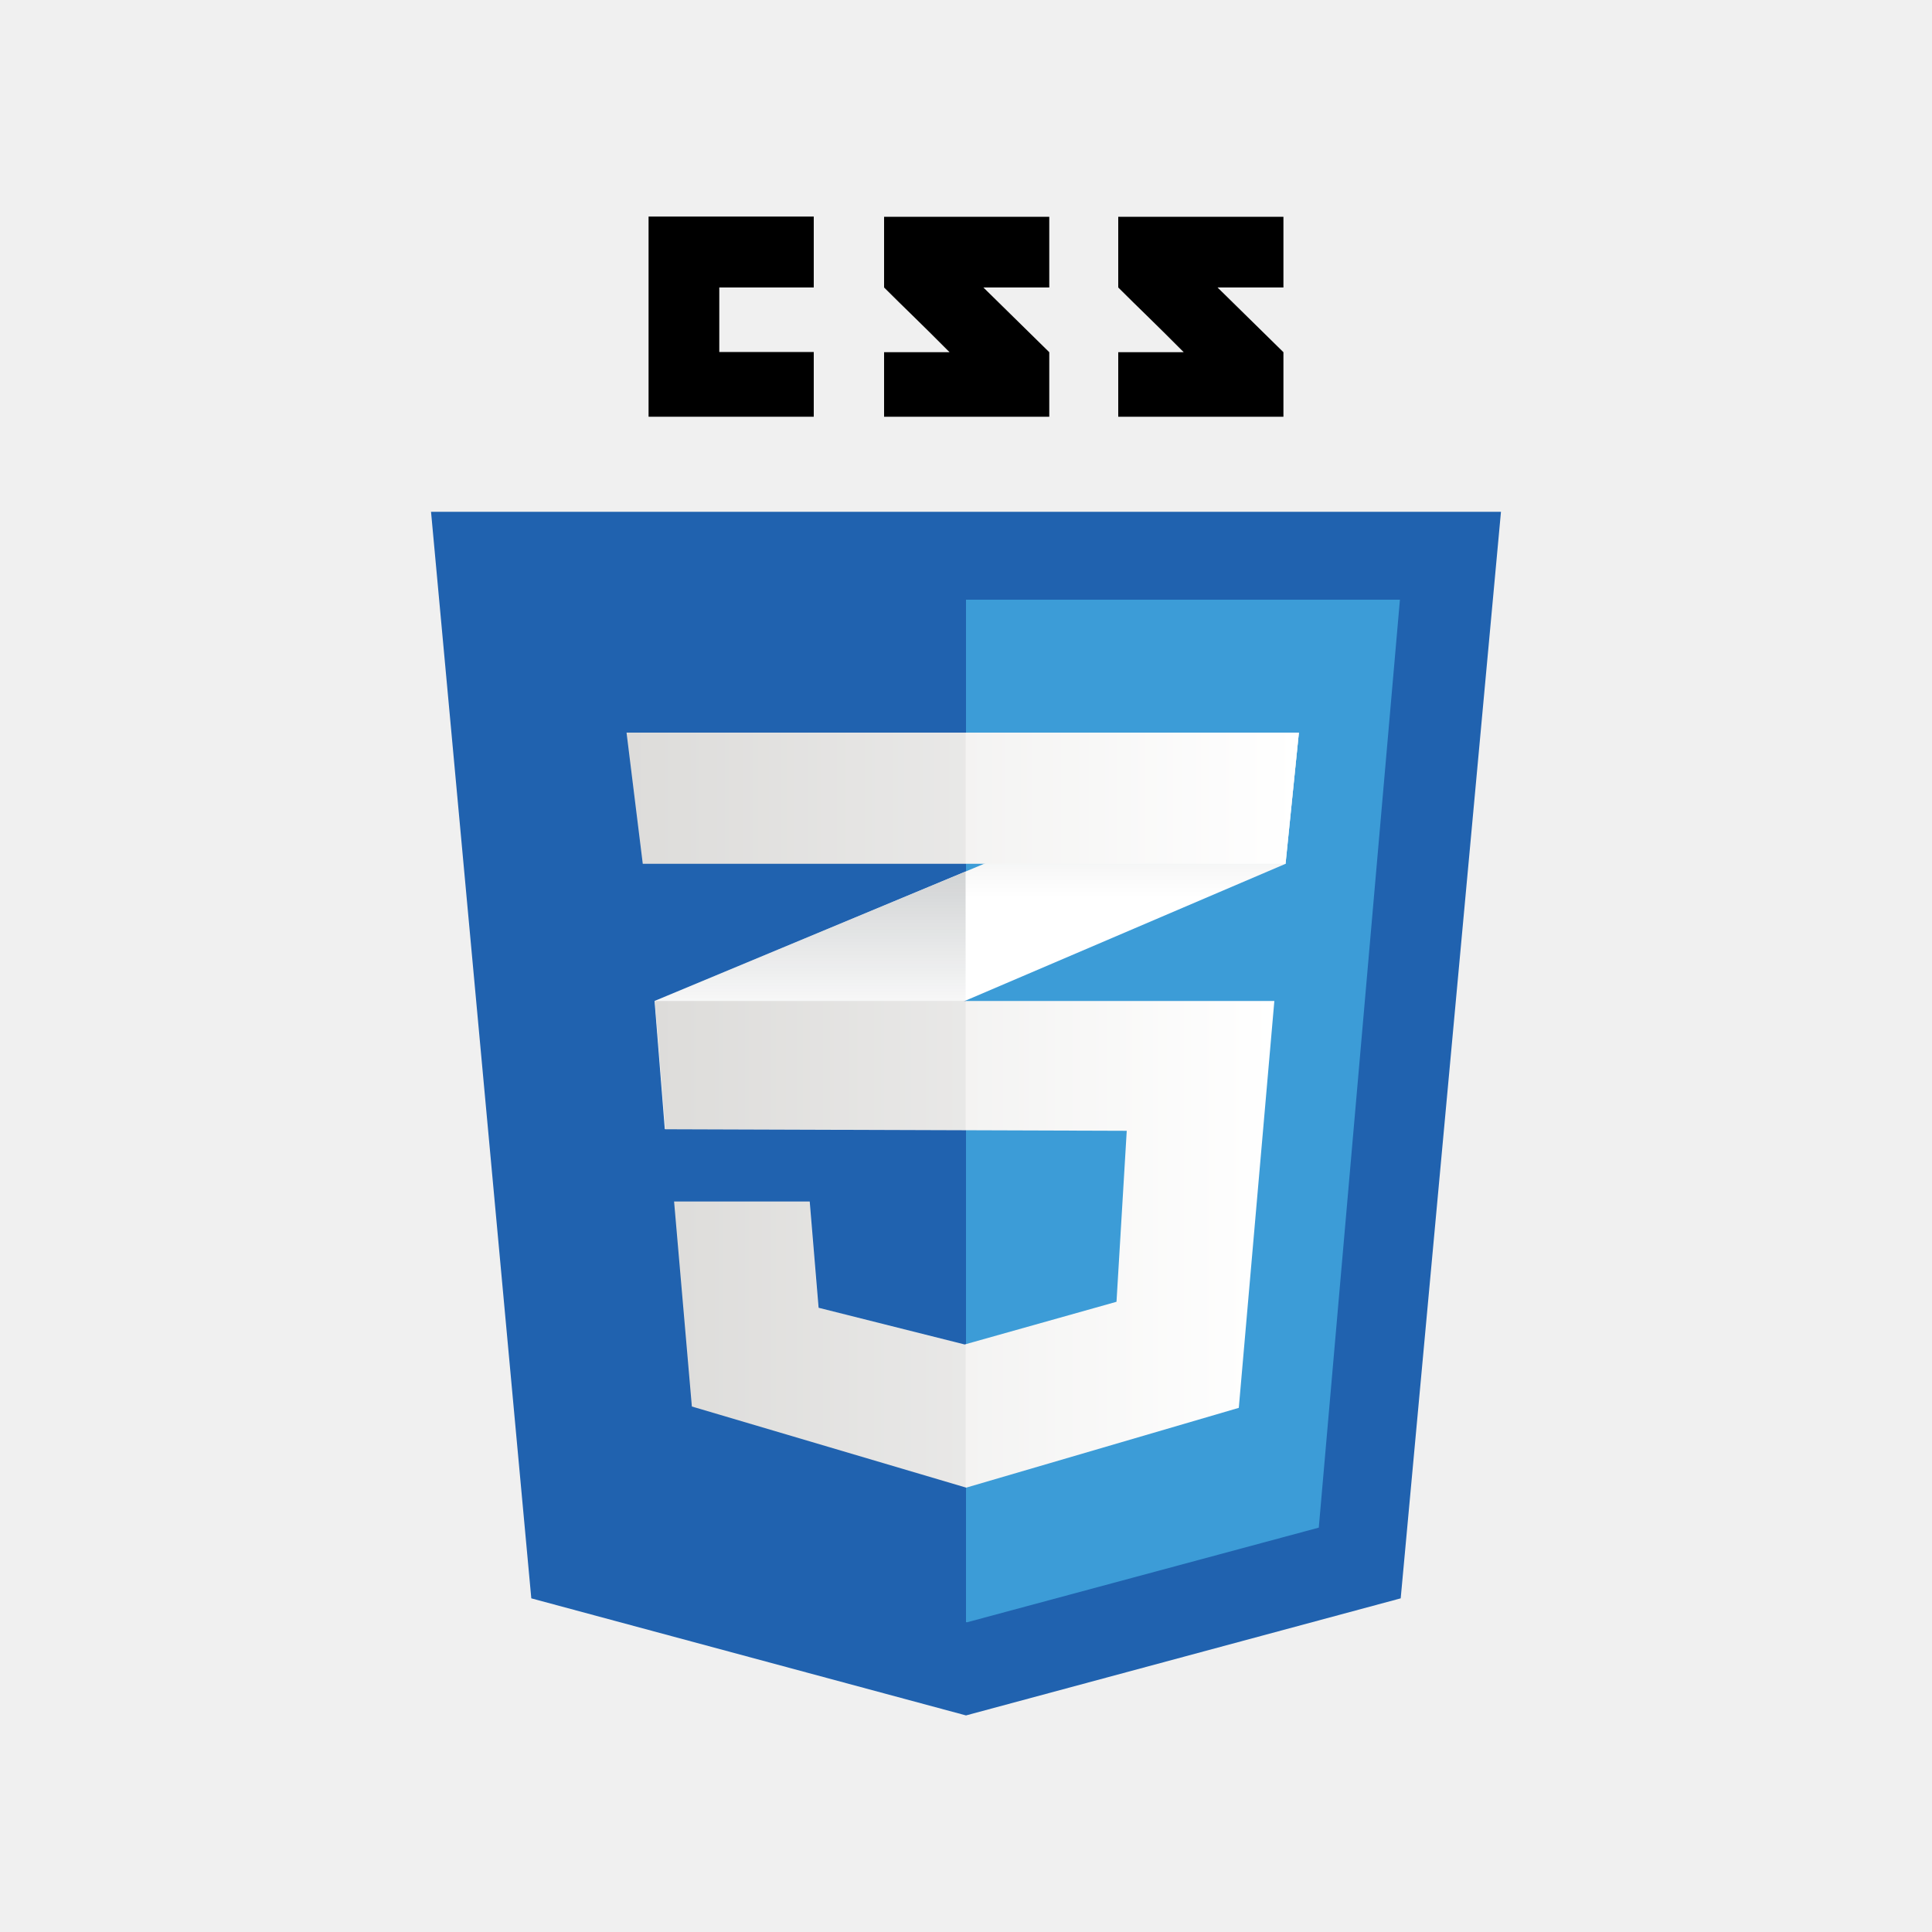
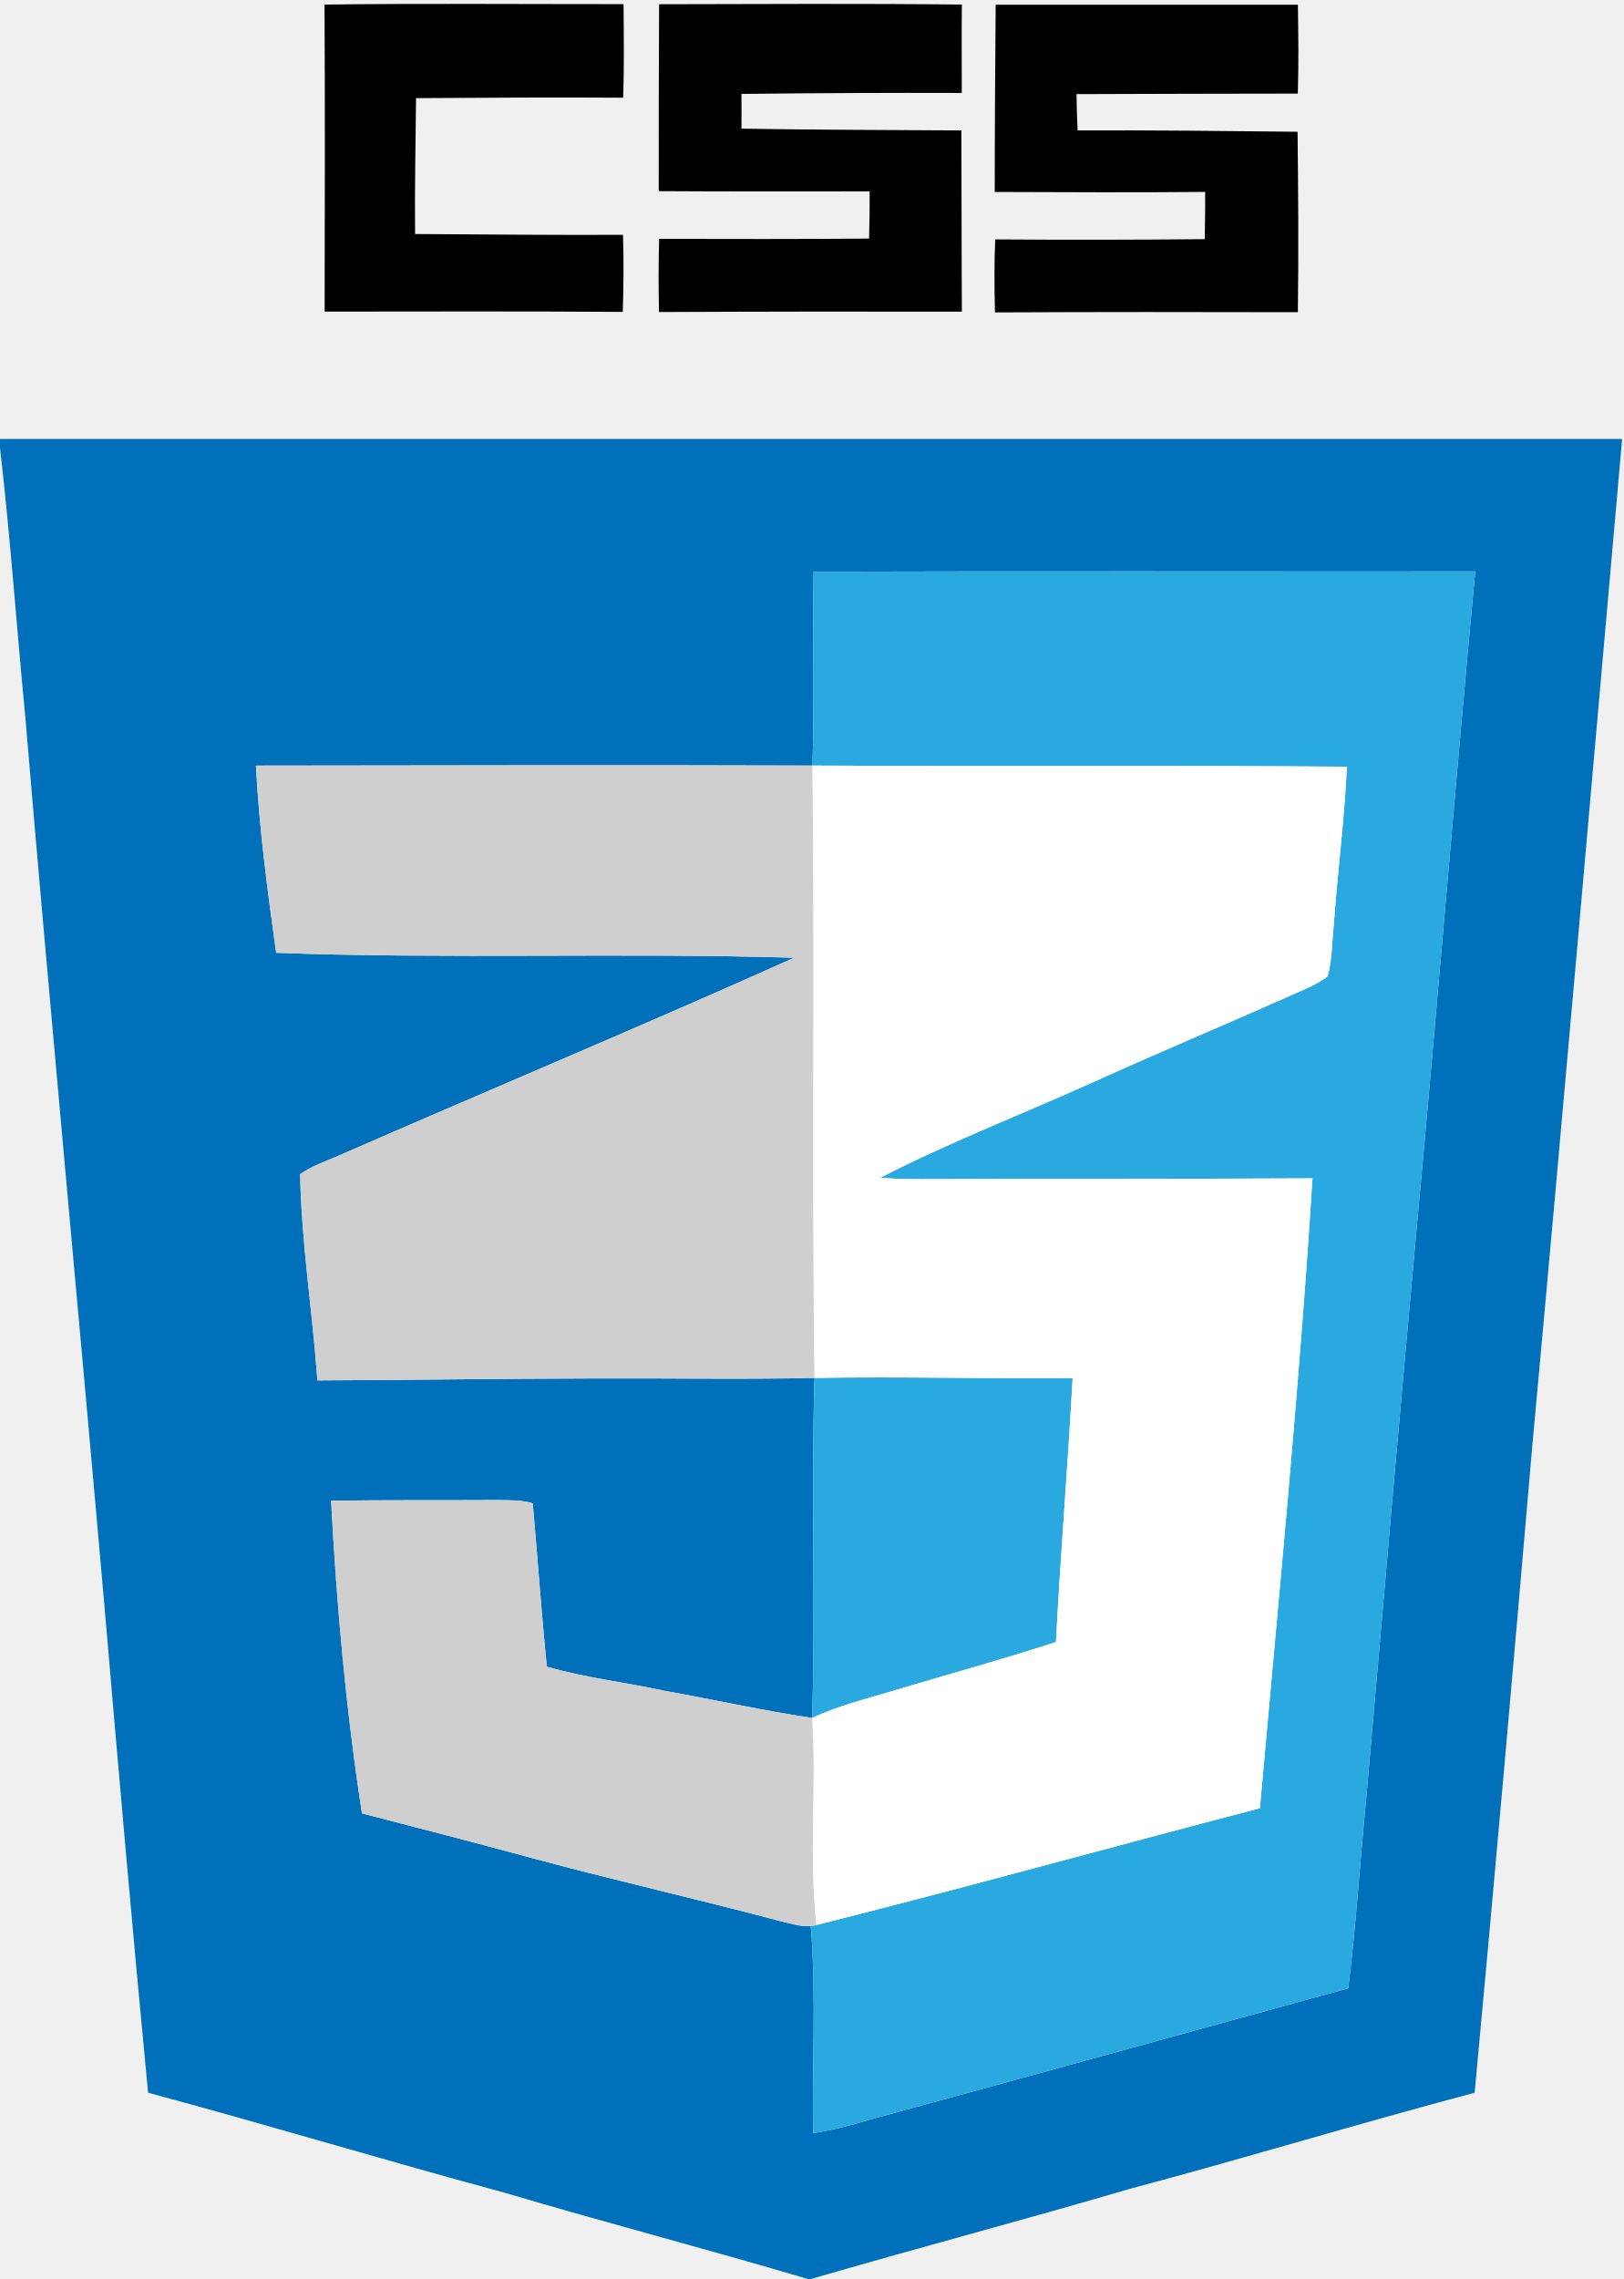
- <svg xmlns="http://www.w3.org/2000/svg" version="1.1" id="Layer_1" x="0px" y="0px" viewBox="0 0 1000 1000" style="enable-background:new 0 0 1000 1000;" xml:space="preserve">
-   <style type="text/css">
- 	.st0{fill:#2062AF;}
- 	.st1{fill:#3C9CD7;}
- 	.st2{fill:#FFFFFF;}
- 	.st3{fill:url(#SVGID_1_);}
- 	.st4{fill:url(#SVGID_2_);}
- 	.st5{fill:url(#SVGID_3_);}
- 	.st6{opacity:5.000000e-02;}
- 	.st7{fill:url(#SVGID_4_);}
- </style>
-   <g>
-     <g>
-       <polygon class="st0" points="725,827.3 500,887.9 275,827.3 223.1,264.9 776.9,264.9   " />
-       <polygon class="st1" points="500,310.4 500,839.6 500.5,839.7 682.6,790.7 724.6,310.4   " />
-       <g>
-         <polygon points="372.3,182.2 372.3,148.8 421.2,148.8 421.2,112.1 335.7,112.1 335.7,215.7 421.2,215.7 421.2,182.2    " />
-         <path d="M509,148.8h34.1v-36.6h-85.5c0,0,0,18.4,0,36.6c11.4,11.4,17.4,16.9,33.9,33.5c-9.7,0-33.9,0-33.9,0v33.4h85.5v-33.4     L509,148.8z" />
-         <path d="M630.2,148.8h34.1v-36.6h-85.5c0,0,0,18.4,0,36.6c11.4,11.4,17.4,16.9,33.9,33.5c-9.7,0-33.9,0-33.9,0v33.4h85.5v-33.4     L630.2,148.8z" />
-       </g>
-       <g>
-         <polygon class="st2" points="499.8,451.1 338.8,518.1 344.1,584.5 499.8,517.9 665.4,447.1 672.3,379.2    " />
-         <linearGradient id="SVGID_1_" gradientUnits="userSpaceOnUse" x1="419.283" y1="584.51" x2="419.283" y2="451.051">
-           <stop offset="0.387" style="stop-color:#D1D3D4;stop-opacity:0" />
-           <stop offset="1" style="stop-color:#D1D3D4" />
-         </linearGradient>
-         <polygon class="st3" points="338.8,518.1 344.1,584.5 499.8,517.9 499.8,451.1    " />
-         <linearGradient id="SVGID_2_" gradientUnits="userSpaceOnUse" x1="586.033" y1="517.945" x2="586.033" y2="379.221">
-           <stop offset="0.387" style="stop-color:#D1D3D4;stop-opacity:0" />
-           <stop offset="1" style="stop-color:#D1D3D4" />
-         </linearGradient>
-         <polygon class="st4" points="672.3,379.2 499.8,451.1 499.8,517.9 665.4,447.1    " />
-         <linearGradient id="SVGID_3_" gradientUnits="userSpaceOnUse" x1="339.018" y1="644.035" x2="659.552" y2="644.035">
-           <stop offset="0" style="stop-color:#E8E7E5" />
-           <stop offset="1" style="stop-color:#FFFFFF" />
-         </linearGradient>
-         <polygon class="st5" points="339,518.1 344.4,584.5 583.2,585.3 577.9,673.8 499.3,695.9 423.7,676.9 419.1,621.9 348.9,621.9      358.1,728 500.1,770 641.2,728.7 659.6,518.1    " />
-         <g class="st6">
-           <polygon points="499.8,518.1 338.8,518.1 344.1,584.5 499.8,585     " />
-           <polygon points="499.8,695.7 499,695.9 423.5,676.9 418.9,621.9 348.7,621.9 357.8,728 499.8,770     " />
-         </g>
-         <linearGradient id="SVGID_4_" gradientUnits="userSpaceOnUse" x1="324.27" y1="413.182" x2="672.269" y2="413.182">
-           <stop offset="0" style="stop-color:#E8E7E5" />
-           <stop offset="1" style="stop-color:#FFFFFF" />
-         </linearGradient>
-         <polygon class="st7" points="324.3,379.2 672.3,379.2 665.4,447.1 332.7,447.1    " />
-         <polygon class="st6" points="499.8,379.2 324.3,379.2 332.7,447.1 499.8,447.1    " />
-       </g>
-     </g>
+ <svg xmlns="http://www.w3.org/2000/svg" width="342pt" height="480pt" viewBox="0 0 342 480" version="1.1">
+   <g id="#000000ff">
+     <path fill="#000000" opacity="1.00" d=" M 68.37 0.96 C 89.37 0.70 110.37 0.88 131.37 0.87 C 131.42 7.44 131.52 14.01 131.28 20.58 C 116.73 20.48 102.19 20.58 87.65 20.67 C 87.55 30.21 87.36 39.75 87.45 49.29 C 102.05 49.38 116.66 49.52 131.26 49.46 C 131.43 54.86 131.37 60.28 131.21 65.69 C 110.27 65.55 89.33 65.61 68.39 65.63 C 68.44 44.07 68.48 22.52 68.37 0.96 Z" />
+     <path fill="#000000" opacity="1.00" d=" M 138.86 0.89 C 160.12 0.85 181.38 0.72 202.65 0.96 C 202.57 7.17 202.63 13.37 202.63 19.58 C 187.16 19.53 171.68 19.60 156.21 19.78 C 156.23 22.22 156.23 24.66 156.21 27.10 C 171.66 27.35 187.10 27.38 202.54 27.47 C 202.60 40.20 202.57 52.92 202.65 65.64 C 181.38 65.60 160.11 65.62 138.84 65.72 C 138.73 60.58 138.72 55.45 138.87 50.31 C 153.61 50.35 168.36 50.37 183.10 50.25 C 183.19 46.94 183.23 43.62 183.22 40.31 C 168.41 40.31 153.59 40.36 138.78 40.26 C 138.78 27.14 138.78 14.01 138.86 0.89 Z" />
+     <path fill="#000000" opacity="1.00" d=" M 209.77 1.00 C 230.99 1.00 252.22 1.00 273.44 1.00 C 273.53 7.24 273.62 13.48 273.42 19.71 C 257.88 19.70 242.34 19.79 226.80 19.82 C 226.84 22.37 226.90 24.92 227.03 27.47 C 242.48 27.40 257.93 27.59 273.37 27.75 C 273.51 40.42 273.61 53.09 273.43 65.76 C 252.16 65.70 230.89 65.70 209.62 65.80 C 209.49 60.68 209.45 55.54 209.67 50.42 C 224.38 50.53 239.10 50.51 253.82 50.37 C 253.86 47.05 253.93 43.73 253.90 40.42 C 239.13 40.56 224.35 40.48 209.57 40.43 C 209.57 27.29 209.67 14.14 209.77 1.00 Z" />
+   </g>
+   <g id="#0170baff">
+     <path fill="#0170ba" opacity="1.00" d=" M 0.00 92.46 C 113.92 92.45 227.83 92.44 341.75 92.46 C 335.48 163.31 329.31 234.16 322.78 304.99 C 318.90 350.26 314.90 395.53 310.68 440.77 C 286.37 447.21 262.30 454.55 238.00 461.02 C 215.68 467.57 193.18 473.50 170.85 480.00 L 170.19 480.00 C 148.94 473.68 127.48 468.12 106.23 461.80 C 81.15 455.04 56.29 447.50 31.20 440.77 C 27.93 406.86 24.98 372.93 22.07 339.00 C 16.58 276.31 10.61 213.66 5.33 150.96 C 3.50 132.09 2.19 113.16 0.00 94.33 L 0.00 92.46 M 171.41 120.41 C 171.17 134.02 171.59 147.64 171.17 161.24 C 132.09 161.10 93.00 161.21 53.92 161.25 C 54.59 174.46 56.36 187.58 58.18 200.68 C 94.54 202.03 130.95 200.63 167.31 201.72 C 135.50 215.99 103.30 229.43 71.35 243.40 C 68.61 244.62 65.68 245.54 63.23 247.32 C 63.50 261.83 65.84 276.26 66.87 290.74 C 86.25 290.67 105.62 290.36 125.00 290.33 C 140.53 290.25 156.07 290.56 171.60 290.22 C 170.86 314.08 171.83 337.97 171.10 361.83 C 160.65 360.28 150.33 357.95 139.92 356.10 C 131.71 354.31 123.30 353.38 115.21 351.03 C 114.06 339.58 113.26 328.09 112.24 316.63 C 109.90 315.91 107.42 315.98 105.00 315.94 C 93.26 316.01 81.51 315.90 69.76 316.08 C 70.91 338.11 72.89 360.11 76.26 381.93 C 87.84 384.95 99.44 387.91 111.00 391.06 C 128.71 395.88 146.64 399.89 164.38 404.63 C 166.49 405.08 168.62 405.86 170.81 405.68 C 171.99 420.17 171.08 434.75 171.30 449.28 C 175.39 448.62 179.41 447.61 183.36 446.39 C 216.94 437.27 250.48 427.98 284.04 418.77 C 285.71 405.57 286.49 392.28 287.81 379.05 C 291.30 338.83 294.82 298.61 298.48 258.40 C 302.77 212.40 306.48 166.35 310.80 120.35 C 264.33 120.39 217.87 120.26 171.41 120.41 Z" />
+   </g>
+   <g id="#29a9dfff">
+     <path fill="#29a9df" opacity="1.00" d=" M 171.41 120.41 C 217.87 120.26 264.33 120.39 310.80 120.35 C 306.48 166.35 302.77 212.40 298.48 258.40 C 294.82 298.61 291.30 338.83 287.81 379.05 C 286.49 392.28 285.71 405.57 284.04 418.77 C 250.48 427.98 216.94 437.27 183.36 446.39 C 179.41 447.61 175.39 448.62 171.30 449.28 C 171.08 434.75 171.99 420.17 170.81 405.68 C 171.11 405.62 171.72 405.50 172.02 405.44 C 203.25 397.60 234.27 388.97 265.43 380.85 C 269.37 336.65 273.74 292.47 276.51 248.18 C 250.01 248.32 223.50 248.24 197.00 248.35 C 193.14 248.37 189.28 248.35 185.44 248.07 C 199.70 240.73 214.70 234.91 229.34 228.36 C 243.39 221.99 257.61 216.02 271.71 209.77 C 274.43 208.52 277.33 207.48 279.72 205.62 C 280.66 202.17 280.61 198.56 280.98 195.03 C 281.79 183.83 283.23 172.69 283.77 161.48 C 246.24 161.18 208.71 161.44 171.17 161.24 C 171.59 147.64 171.17 134.02 171.41 120.41 Z" />
+     <path fill="#29a9df" opacity="1.00" d=" M 171.60 290.22 C 189.72 289.91 207.85 290.40 225.98 290.28 C 224.97 308.81 223.43 327.31 222.47 345.84 C 211.36 349.47 200.08 352.54 188.88 355.90 C 182.91 357.72 176.78 359.16 171.10 361.83 C 171.83 337.97 170.86 314.08 171.60 290.22 Z" />
+   </g>
+   <g id="#cfcfcfff">
+     <path fill="#cfcfcf" opacity="1.00" d=" M 53.92 161.25 C 93.00 161.21 132.09 161.10 171.17 161.24 C 171.68 204.24 171.04 247.24 171.60 290.22 C 156.07 290.56 140.53 290.25 125.00 290.33 C 105.62 290.36 86.25 290.67 66.87 290.74 C 65.84 276.26 63.50 261.83 63.23 247.32 C 65.68 245.54 68.61 244.62 71.35 243.40 C 103.30 229.43 135.50 215.99 167.31 201.72 C 130.95 200.63 94.54 202.03 58.18 200.68 C 56.36 187.58 54.59 174.46 53.92 161.25 Z" />
+     <path fill="#cfcfcf" opacity="1.00" d=" M 69.76 316.08 C 81.51 315.90 93.26 316.01 105.00 315.94 C 107.42 315.98 109.90 315.91 112.24 316.63 C 113.26 328.09 114.06 339.58 115.21 351.03 C 123.30 353.38 131.71 354.31 139.92 356.10 C 150.33 357.95 160.65 360.28 171.10 361.83 C 172.10 376.35 170.35 390.97 172.02 405.44 C 171.72 405.50 171.11 405.62 170.81 405.68 C 168.62 405.86 166.49 405.08 164.38 404.63 C 146.64 399.89 128.71 395.88 111.00 391.06 C 99.44 387.91 87.84 384.95 76.26 381.93 C 72.89 360.11 70.91 338.11 69.76 316.08 Z" />
+   </g>
+   <g id="#ffffffff">
+     <path fill="#ffffff" opacity="1.00" d=" M 171.17 161.24 C 208.71 161.44 246.24 161.18 283.77 161.48 C 283.23 172.69 281.79 183.83 280.98 195.03 C 280.61 198.56 280.66 202.17 279.72 205.62 C 277.33 207.48 274.43 208.52 271.71 209.77 C 257.61 216.02 243.39 221.99 229.34 228.36 C 214.70 234.91 199.70 240.73 185.44 248.07 C 189.28 248.35 193.14 248.37 197.00 248.35 C 223.50 248.24 250.01 248.32 276.51 248.18 C 273.74 292.47 269.37 336.65 265.43 380.85 C 234.27 388.97 203.25 397.60 172.02 405.44 C 170.35 390.97 172.10 376.35 171.10 361.83 C 176.78 359.16 182.91 357.72 188.88 355.90 C 200.08 352.54 211.36 349.47 222.47 345.84 C 223.43 327.31 224.97 308.81 225.98 290.28 C 207.85 290.40 189.72 289.91 171.60 290.22 C 171.04 247.24 171.68 204.24 171.17 161.24 Z" />
  </g>
</svg>
